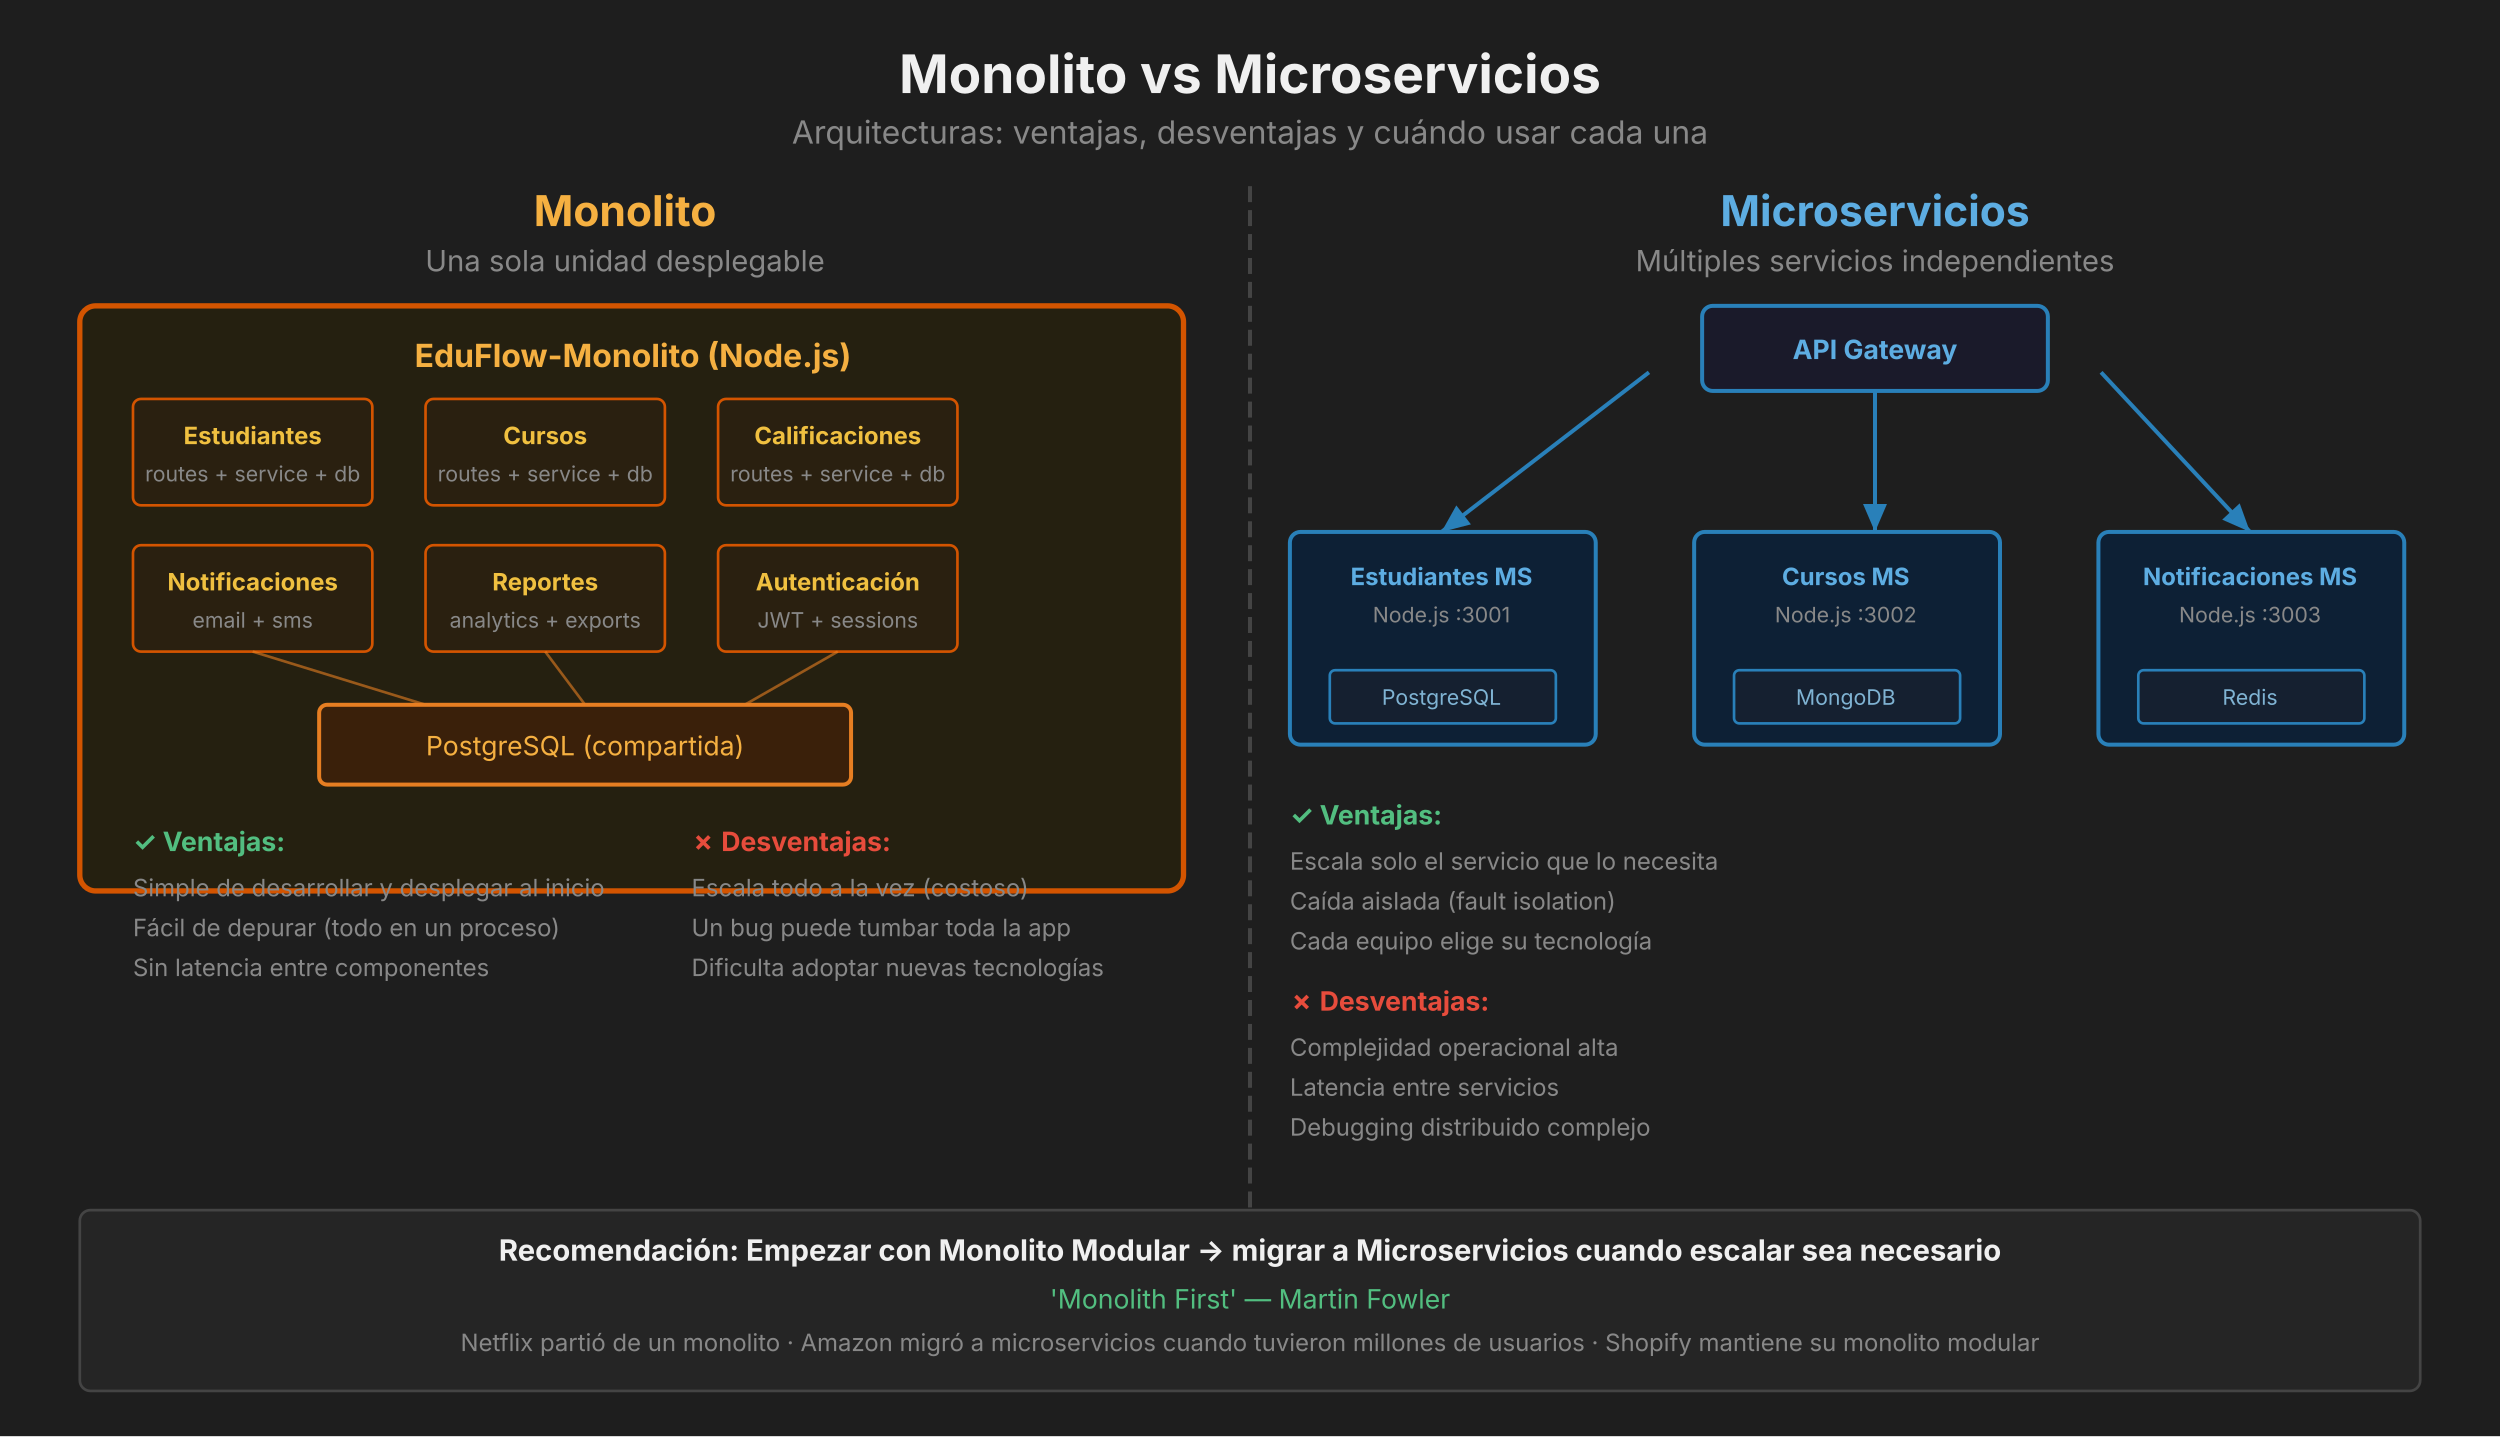
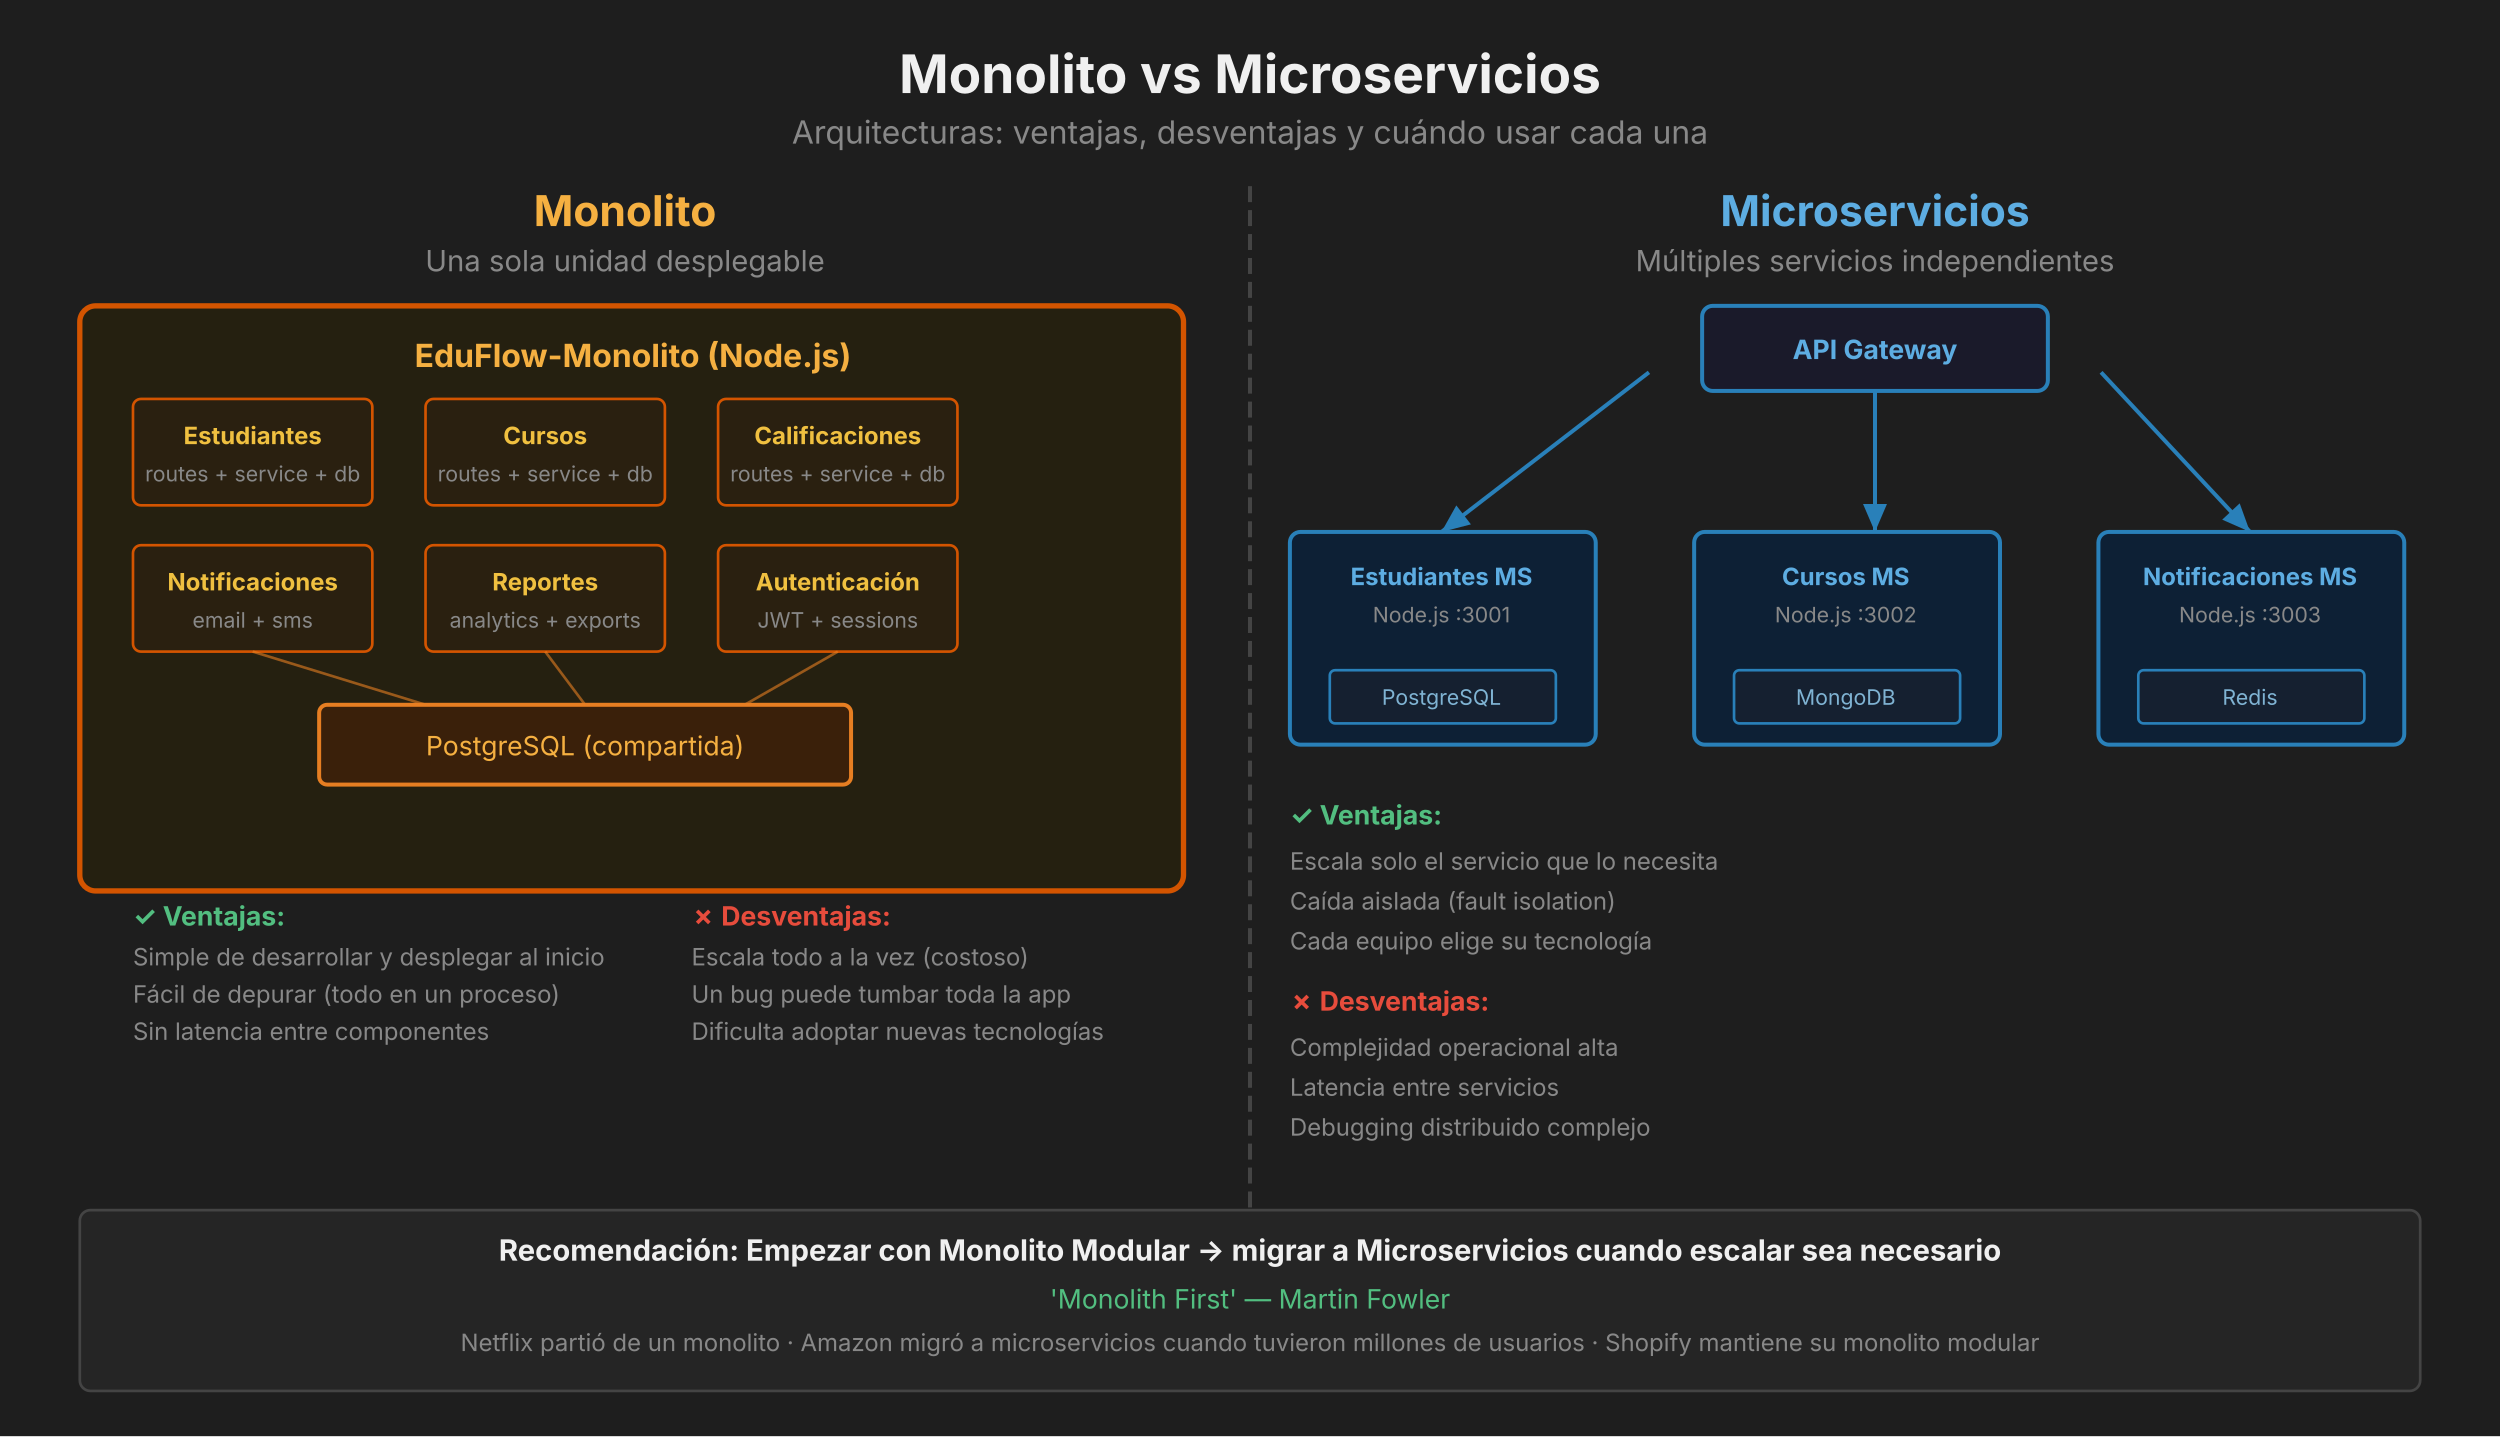
<svg xmlns="http://www.w3.org/2000/svg" viewBox="0 0 940 540" font-family="Inter, system-ui, sans-serif">
  <rect width="940" height="540" fill="#1e1e1e" />
  <text x="470" y="35" text-anchor="middle" fill="#f0f0f0" font-size="20" font-weight="bold">Monolito vs Microservicios</text>
  <text x="470" y="54" text-anchor="middle" fill="#888888" font-size="12">Arquitecturas: ventajas, desventajas y cuándo usar cada una</text>
  <line x1="470" y1="70" x2="470" y2="500" stroke="#444444" stroke-width="1.5" stroke-dasharray="6,3" />
  <text x="235" y="85" text-anchor="middle" fill="#f5b041" font-size="16" font-weight="bold">Monolito</text>
  <text x="235" y="102" text-anchor="middle" fill="#888888" font-size="11">Una sola unidad desplegable</text>
  <rect x="30" y="115" width="415" height="220" rx="6" fill="#252010" stroke="#d35400" stroke-width="2" />
  <text x="238" y="138" text-anchor="middle" fill="#f5b041" font-size="12" font-weight="bold">EduFlow-Monolito (Node.js)</text>
  <rect x="50" y="150" width="90" height="40" rx="3" fill="#2a2010" stroke="#d35400" stroke-width="1" />
  <text x="95" y="167" text-anchor="middle" fill="#f0c040" font-size="9" font-weight="bold">Estudiantes</text>
  <text x="95" y="181" text-anchor="middle" fill="#888888" font-size="8">routes + service + db</text>
  <rect x="160" y="150" width="90" height="40" rx="3" fill="#2a2010" stroke="#d35400" stroke-width="1" />
  <text x="205" y="167" text-anchor="middle" fill="#f0c040" font-size="9" font-weight="bold">Cursos</text>
  <text x="205" y="181" text-anchor="middle" fill="#888888" font-size="8">routes + service + db</text>
  <rect x="270" y="150" width="90" height="40" rx="3" fill="#2a2010" stroke="#d35400" stroke-width="1" />
  <text x="315" y="167" text-anchor="middle" fill="#f0c040" font-size="9" font-weight="bold">Calificaciones</text>
  <text x="315" y="181" text-anchor="middle" fill="#888888" font-size="8">routes + service + db</text>
  <rect x="50" y="205" width="90" height="40" rx="3" fill="#2a2010" stroke="#d35400" stroke-width="1" />
  <text x="95" y="222" text-anchor="middle" fill="#f0c040" font-size="9" font-weight="bold">Notificaciones</text>
  <text x="95" y="236" text-anchor="middle" fill="#888888" font-size="8">email + sms</text>
  <rect x="160" y="205" width="90" height="40" rx="3" fill="#2a2010" stroke="#d35400" stroke-width="1" />
  <text x="205" y="222" text-anchor="middle" fill="#f0c040" font-size="9" font-weight="bold">Reportes</text>
  <text x="205" y="236" text-anchor="middle" fill="#888888" font-size="8">analytics + exports</text>
  <rect x="270" y="205" width="90" height="40" rx="3" fill="#2a2010" stroke="#d35400" stroke-width="1" />
  <text x="315" y="222" text-anchor="middle" fill="#f0c040" font-size="9" font-weight="bold">Autenticación</text>
  <text x="315" y="236" text-anchor="middle" fill="#888888" font-size="8">JWT + sessions</text>
  <rect x="120" y="265" width="200" height="30" rx="3" fill="#3a200a" stroke="#e67e22" stroke-width="1.5" />
  <text x="220" y="284" text-anchor="middle" fill="#f5b041" font-size="10">PostgreSQL (compartida)</text>
  <line x1="95" y1="245" x2="160" y2="265" stroke="#e67e22" stroke-width="1" opacity="0.6" />
  <line x1="205" y1="245" x2="220" y2="265" stroke="#e67e22" stroke-width="1" opacity="0.6" />
  <line x1="315" y1="245" x2="280" y2="265" stroke="#e67e22" stroke-width="1" opacity="0.6" />
-   <text x="50" y="320" fill="#52be80" font-size="10" font-weight="bold">✓ Ventajas:</text>
-   <text x="50" y="337" fill="#888888" font-size="9">Simple de desarrollar y desplegar al inicio</text>
-   <text x="50" y="352" fill="#888888" font-size="9">Fácil de depurar (todo en un proceso)</text>
-   <text x="50" y="367" fill="#888888" font-size="9">Sin latencia entre componentes</text>
-   <text x="260" y="320" fill="#e74c3c" font-size="10" font-weight="bold">✗ Desventajas:</text>
-   <text x="260" y="337" fill="#888888" font-size="9">Escala todo a la vez (costoso)</text>
-   <text x="260" y="352" fill="#888888" font-size="9">Un bug puede tumbar toda la app</text>
-   <text x="260" y="367" fill="#888888" font-size="9">Dificulta adoptar nuevas tecnologías</text>
+   <text x="50" y="348" fill="#52be80" font-size="10" font-weight="bold">✓ Ventajas:</text>
+   <text x="50" y="363" fill="#888888" font-size="9">Simple de desarrollar y desplegar al inicio</text>
+   <text x="50" y="377" fill="#888888" font-size="9">Fácil de depurar (todo en un proceso)</text>
+   <text x="50" y="391" fill="#888888" font-size="9">Sin latencia entre componentes</text>
+   <text x="260" y="348" fill="#e74c3c" font-size="10" font-weight="bold">✗ Desventajas:</text>
+   <text x="260" y="363" fill="#888888" font-size="9">Escala todo a la vez (costoso)</text>
+   <text x="260" y="377" fill="#888888" font-size="9">Un bug puede tumbar toda la app</text>
+   <text x="260" y="391" fill="#888888" font-size="9">Dificulta adoptar nuevas tecnologías</text>
  <text x="705" y="85" text-anchor="middle" fill="#5dade2" font-size="16" font-weight="bold">Microservicios</text>
  <text x="705" y="102" text-anchor="middle" fill="#888888" font-size="11">Múltiples servicios independientes</text>
  <rect x="640" y="115" width="130" height="32" rx="4" fill="#1a1a2a" stroke="#2980b9" stroke-width="1.5" />
  <text x="705" y="135" text-anchor="middle" fill="#5dade2" font-size="10" font-weight="bold">API Gateway</text>
  <rect x="485" y="200" width="115" height="80" rx="4" fill="#0d2035" stroke="#2980b9" stroke-width="1.5" />
  <text x="542" y="220" text-anchor="middle" fill="#5dade2" font-size="9" font-weight="bold">Estudiantes MS</text>
  <text x="542" y="234" text-anchor="middle" fill="#888888" font-size="8">Node.js :3001</text>
  <rect x="500" y="252" width="85" height="20" rx="2" fill="#152030" stroke="#2980b9" stroke-width="1" />
  <text x="542" y="265" text-anchor="middle" fill="#7fb3d3" font-size="8">PostgreSQL</text>
  <rect x="637" y="200" width="115" height="80" rx="4" fill="#0d2035" stroke="#2980b9" stroke-width="1.5" />
  <text x="694" y="220" text-anchor="middle" fill="#5dade2" font-size="9" font-weight="bold">Cursos MS</text>
  <text x="694" y="234" text-anchor="middle" fill="#888888" font-size="8">Node.js :3002</text>
  <rect x="652" y="252" width="85" height="20" rx="2" fill="#152030" stroke="#2980b9" stroke-width="1" />
  <text x="694" y="265" text-anchor="middle" fill="#7fb3d3" font-size="8">MongoDB</text>
  <rect x="789" y="200" width="115" height="80" rx="4" fill="#0d2035" stroke="#2980b9" stroke-width="1.5" />
  <text x="846" y="220" text-anchor="middle" fill="#5dade2" font-size="9" font-weight="bold">Notificaciones MS</text>
  <text x="846" y="234" text-anchor="middle" fill="#888888" font-size="8">Node.js :3003</text>
  <rect x="804" y="252" width="85" height="20" rx="2" fill="#152030" stroke="#2980b9" stroke-width="1" />
  <text x="846" y="265" text-anchor="middle" fill="#7fb3d3" font-size="8">Redis</text>
  <defs>
    <marker id="arrowBlue" markerWidth="7" markerHeight="6" refX="7" refY="3" orient="auto">
      <polygon points="0 0, 7 3, 0 6" fill="#2980b9" />
    </marker>
  </defs>
  <line x1="620" y1="140" x2="542" y2="200" stroke="#2980b9" stroke-width="1.5" marker-end="url(#arrowBlue)" />
  <line x1="705" y1="147" x2="705" y2="200" stroke="#2980b9" stroke-width="1.5" marker-end="url(#arrowBlue)" />
  <line x1="790" y1="140" x2="846" y2="200" stroke="#2980b9" stroke-width="1.5" marker-end="url(#arrowBlue)" />
  <text x="485" y="310" fill="#52be80" font-size="10" font-weight="bold">✓ Ventajas:</text>
  <text x="485" y="327" fill="#888888" font-size="9">Escala solo el servicio que lo necesita</text>
  <text x="485" y="342" fill="#888888" font-size="9">Caída aislada (fault isolation)</text>
  <text x="485" y="357" fill="#888888" font-size="9">Cada equipo elige su tecnología</text>
  <text x="485" y="380" fill="#e74c3c" font-size="10" font-weight="bold">✗ Desventajas:</text>
  <text x="485" y="397" fill="#888888" font-size="9">Complejidad operacional alta</text>
  <text x="485" y="412" fill="#888888" font-size="9">Latencia entre servicios</text>
  <text x="485" y="427" fill="#888888" font-size="9">Debugging distribuido complejo</text>
  <rect x="30" y="455" width="880" height="68" rx="4" fill="#252525" stroke="#444444" stroke-width="1" />
  <text x="470" y="474" text-anchor="middle" fill="#f0f0f0" font-size="11" font-weight="bold">Recomendación: Empezar con Monolito Modular → migrar a Microservicios cuando escalar sea necesario</text>
  <text x="470" y="492" text-anchor="middle" fill="#52be80" font-size="10">'Monolith First' — Martin Fowler</text>
  <text x="470" y="508" text-anchor="middle" fill="#888888" font-size="9">Netflix partió de un monolito · Amazon migró a microservicios cuando tuvieron millones de usuarios · Shopify mantiene su monolito modular</text>
</svg>
